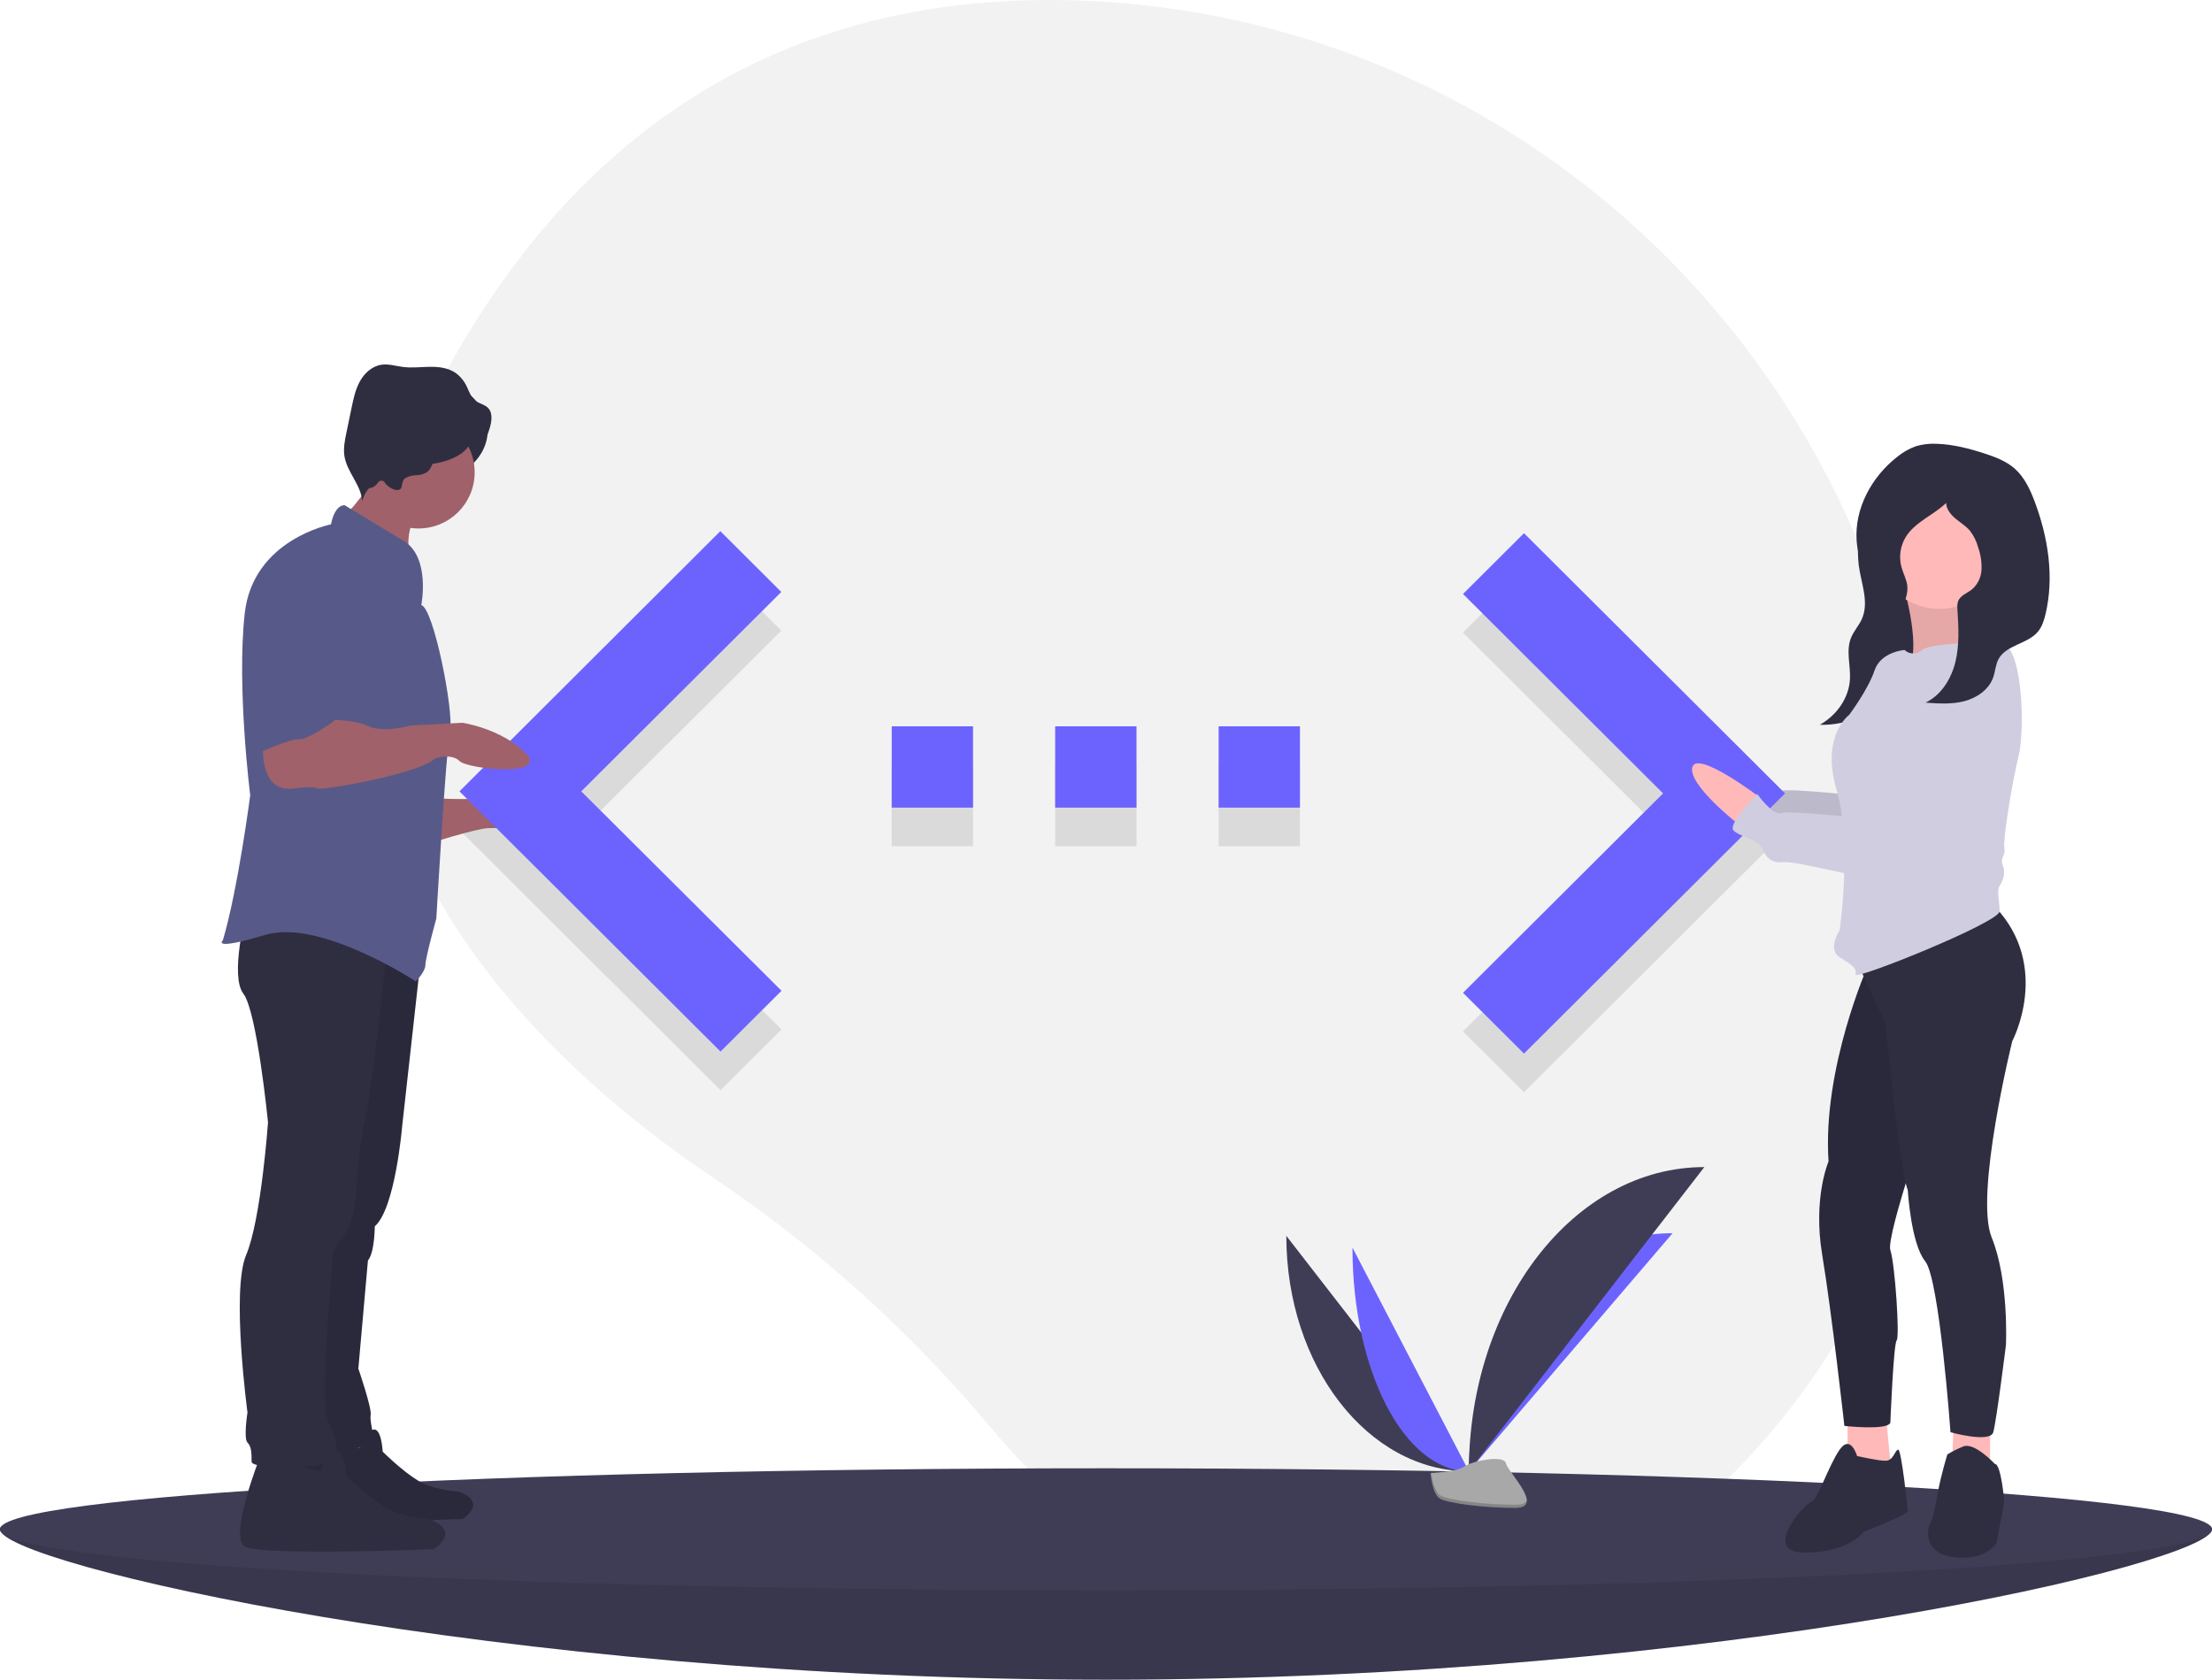
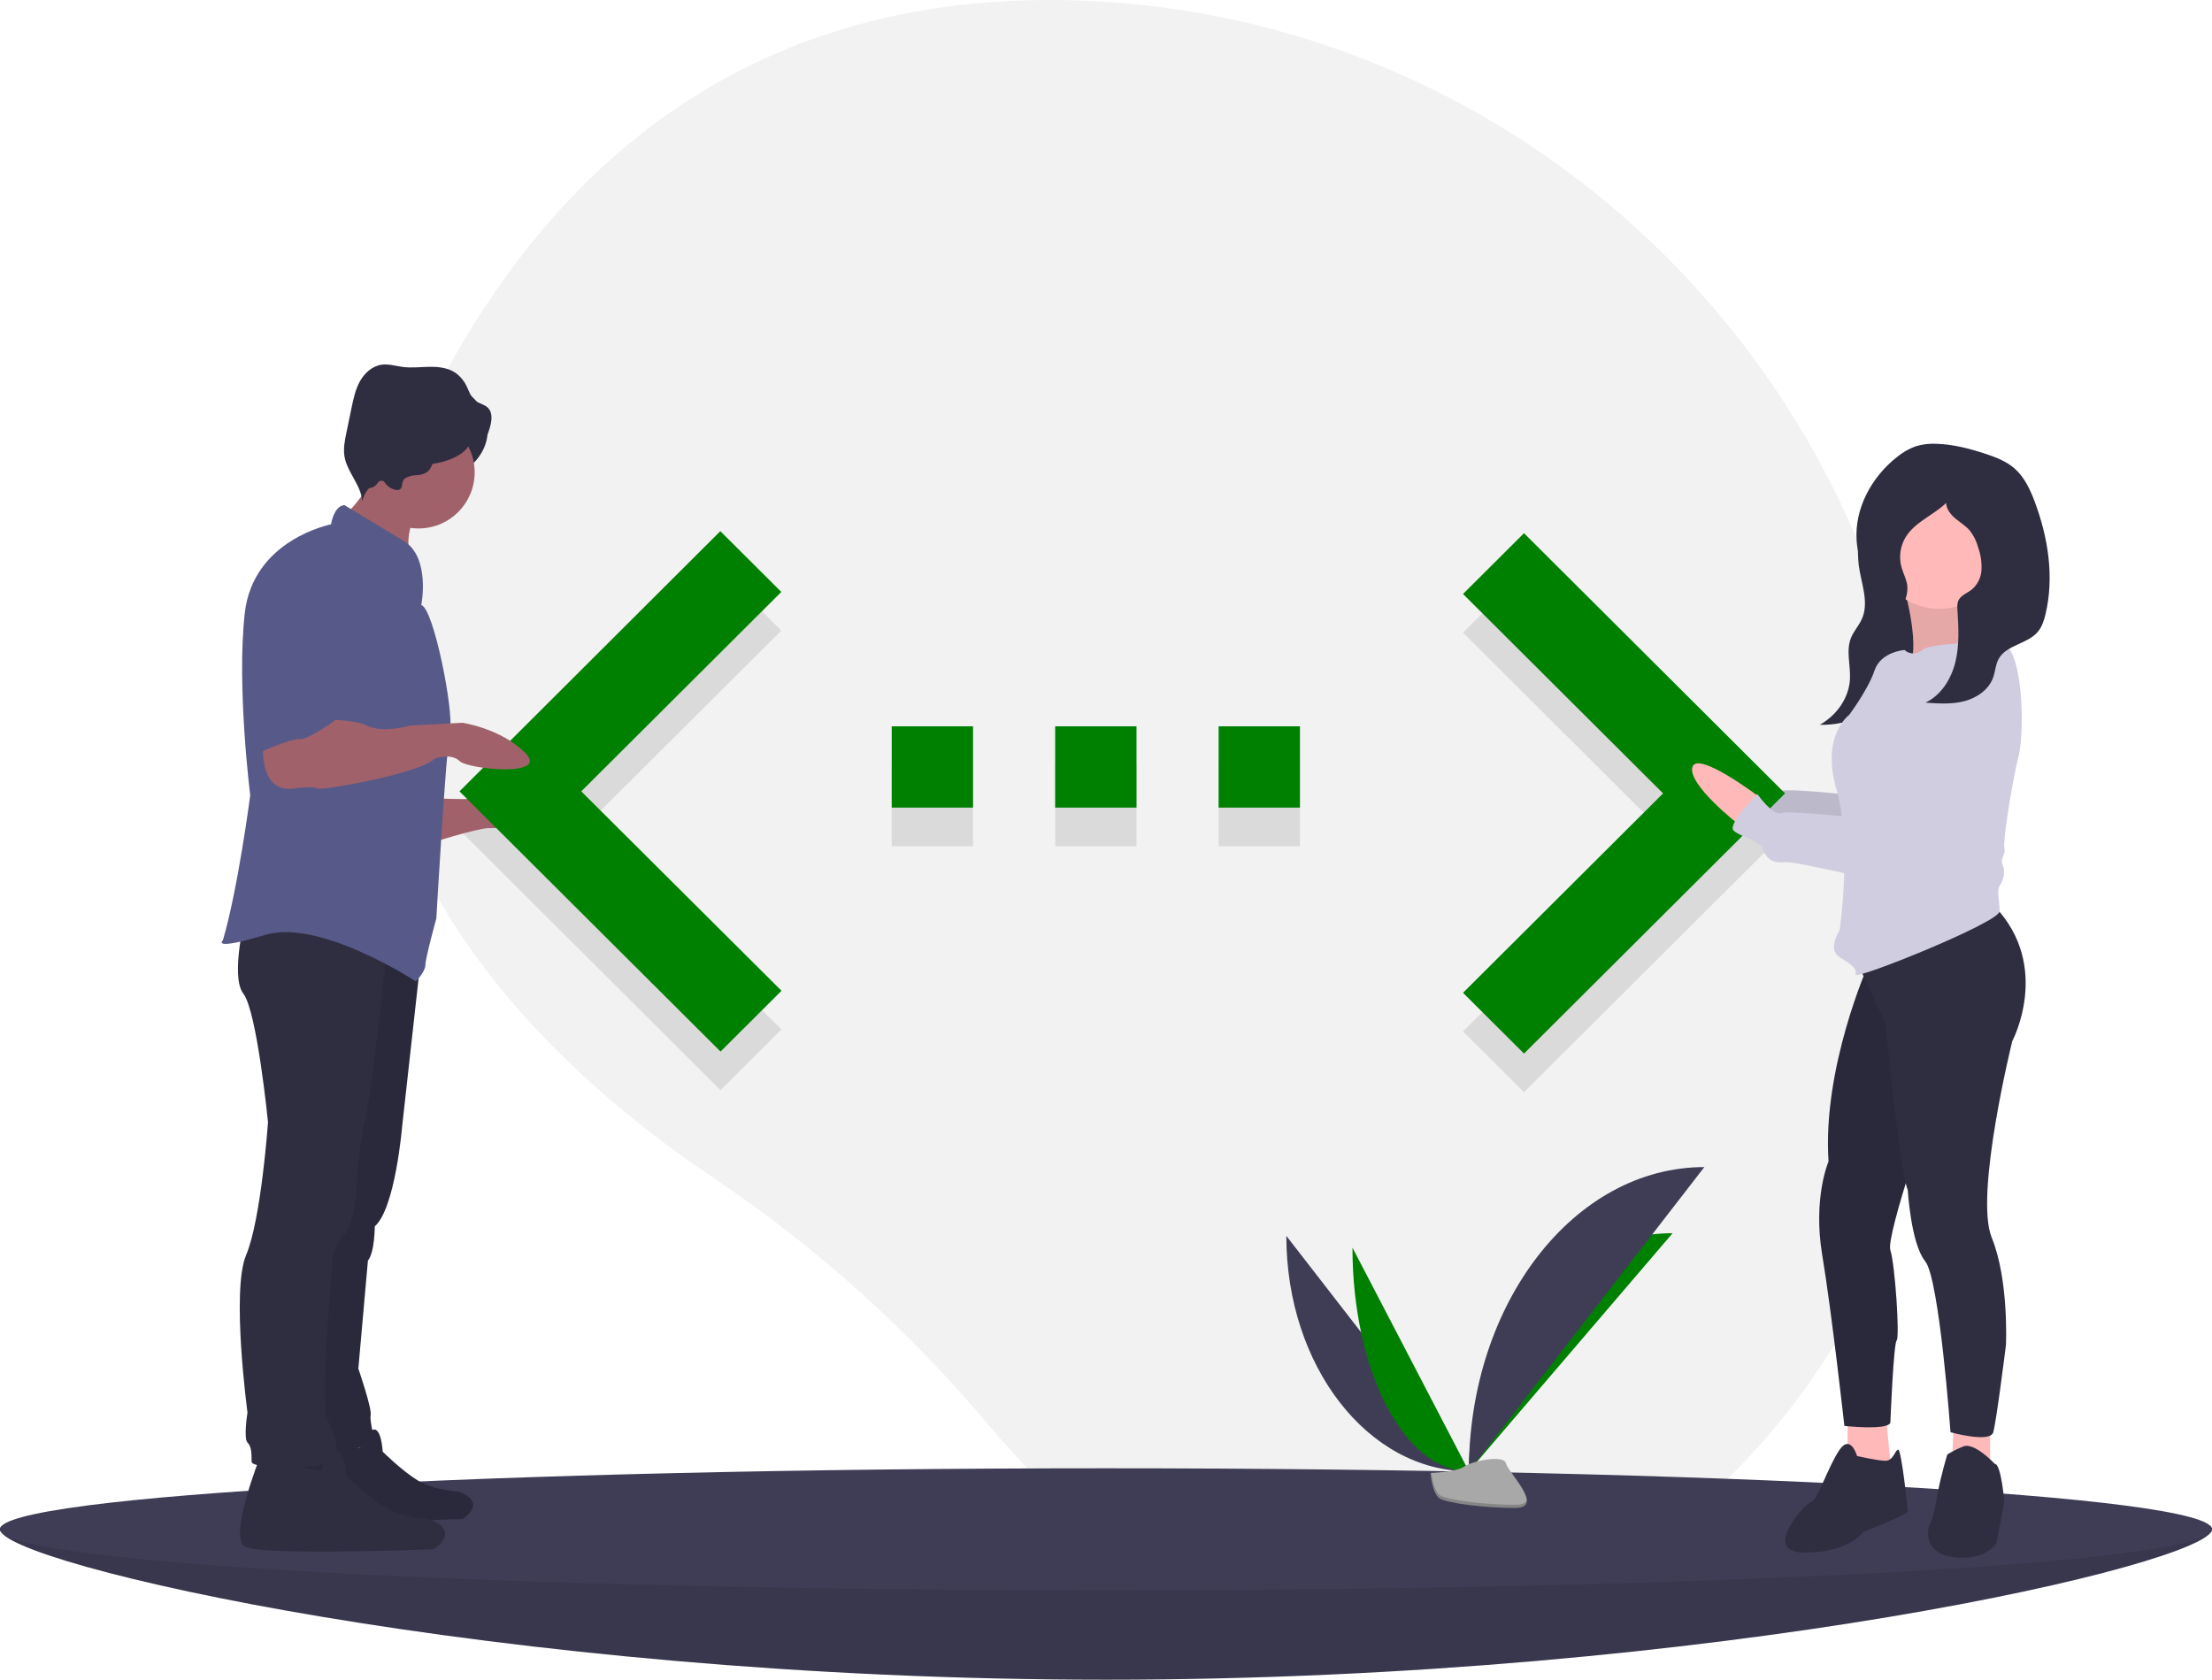
<svg xmlns="http://www.w3.org/2000/svg" id="a6ee8617-cc99-4eb9-a93b-e1a7e83c9724" data-name="Layer 1" viewBox="0 0 1088 826.294">
  <path fill="#f2f2f2" d="M990.987 366.24C943.167 178.202 777.934 42.464 583.985 37.02 481.451 34.14 373.555 68.147 295 187.147c-140.427 212.725 8.63 359.725 112.547 429.576a650.24 650.24 0 01134.403 120.8C612.143 820.82 747.179 924.325 908 762.147c116.564-117.547 114.84-270.653 82.987-395.906z" transform="translate(-56 -36.853)" />
  <path d="M719.6 507.394l98.4-98.1-98.4-98.1 30-29.9 128.4 128-128.4 128-30-29.9z" opacity=".1" />
  <path d="M494.6 453.147h40v-40h-40zm200.8-40h-40v40h40zm-120.4 40h40v-40h-40z" opacity=".1" transform="translate(-56 -36.853)" />
  <path d="M384.4 506.394l-98.5-98.1 98.4-98.1-30-29.9-128.3 128 128.4 128 30-29.9z" opacity=".1" />
  <path fill="#3f3d56" d="M1144 789.147c0 16.568-243.557 74-544 74s-544-57.432-544-74 243.557 14 544 14 544-30.569 544-14z" transform="translate(-56 -36.853)" />
  <path d="M1144 789.147c0 16.568-243.557 74-544 74s-544-57.432-544-74 243.557 14 544 14 544-30.569 544-14z" opacity=".1" transform="translate(-56 -36.853)" />
  <ellipse cx="544" cy="752.294" fill="#3f3d56" rx="544" ry="30" />
  <path fill="#3f3d56" d="M688.696 644.806c0 64.016 40.16 115.817 89.79 115.817" transform="translate(-56 -36.853)" />
-   <path fill="#6c63ff" d="M778.487 760.623c0-64.735 44.816-117.118 100.201-117.118" transform="translate(-56 -36.853)" />
-   <path fill="#6c63ff" d="M721.229 650.61c0 60.808 25.61 110.013 57.258 110.013" transform="translate(-56 -36.853)" />
+   <path fill="green" d="M778.487 760.623c0-64.735 44.816-117.118 100.201-117.118" transform="translate(-56 -36.853)" />
+   <path fill="green" d="M721.229 650.61c0 60.808 25.61 110.013 57.258 110.013" transform="translate(-56 -36.853)" />
  <path fill="#3f3d56" d="M778.487 760.623c0-82.717 51.8-149.65 115.817-149.65" transform="translate(-56 -36.853)" />
  <path fill="#a8a8a8" d="M759.597 761.44s12.734-.392 16.572-3.125 19.587-5.996 20.54-1.613 19.136 21.798 4.76 21.914-33.405-2.24-37.235-4.573-4.637-12.603-4.637-12.603z" transform="translate(-56 -36.853)" />
  <path d="M801.725 777.09c-14.376.116-33.404-2.24-37.234-4.573-2.917-1.776-4.08-8.152-4.469-11.094-.27.012-.425.017-.425.017s.807 10.27 4.637 12.603 22.858 4.689 37.235 4.573c4.15-.034 5.583-1.51 5.504-3.697-.576 1.321-2.159 2.146-5.248 2.171z" opacity=".2" transform="translate(-56 -36.853)" />
  <path fill="#ffb9b9" d="M921.533 419.706s-30.789-23.376-33.126-14.807 22.591 28.043 22.591 28.043z" transform="translate(-56 -36.853)" />
  <path d="M921.533 419.706s-30.789-23.376-33.126-14.807 22.591 28.043 22.591 28.043z" opacity=".1" transform="translate(-56 -36.853)" />
  <path fill="#d0cde1" d="M1023.173 345.695s-36.613 65.435-37.392 74.783-.779 10.127-3.895 9.348-45.96-5.453-49.855-3.895-11.685-9.348-11.685-9.348-14.8 14.801-11.685 17.917 12.464 4.674 14.022 8.569 3.895 7.79 10.906 7.01 54.53 12.465 60.761 10.128 7.79-6.232 10.906-6.232 9.348-3.116 9.348-3.895 21.811-42.066 21.811-42.066 25.707-56.087-13.242-62.319z" transform="translate(-56 -36.853)" />
  <path d="M1023.173 345.695s-36.613 65.435-37.392 74.783-.779 10.127-3.895 9.348-45.96-5.453-49.855-3.895-11.685-9.348-11.685-9.348-14.8 14.801-11.685 17.917 12.464 4.674 14.022 8.569 3.895 7.79 10.906 7.01 54.53 12.465 60.761 10.128 7.79-6.232 10.906-6.232 9.348-3.116 9.348-3.895 21.811-42.066 21.811-42.066 25.707-56.087-13.242-62.319z" opacity=".1" transform="translate(-56 -36.853)" />
  <path fill="#2f2e41" d="M970.054 302.557a64.79 64.79 0 00.2 12.42c1.183 8.95 5.302 18.28 1.41 26.633-1.412 3.033-3.805 5.675-5.109 8.744-2.759 6.496-.257 13.701-.632 20.616-.485 8.931-6.165 17.538-14.807 22.432 14.764.459 28.804-6.84 38.093-16.788s14.463-22.284 18.341-34.628a75.281 75.281 0 003.805-17.922 25.835 25.835 0 00-1.208-10.386 39.575 39.575 0 00-5.342-9.123c-2.326-3.27-4.716-6.605-8.148-9.038-4.227-2.997-12.378-6.007-17.985-5.57-6.879.534-8.329 7.836-8.618 12.61z" transform="translate(-56 -36.853)" />
  <path fill="#ffb9b9" d="M992.792 327s8.569 30.38 1.558 38.949 42.065-3.895 42.065-3.895-24.148-24.149-12.463-39.728z" transform="translate(-56 -36.853)" />
  <path d="M992.792 327s8.569 30.38 1.558 38.949 42.065-3.895 42.065-3.895-24.148-24.149-12.463-39.728z" opacity=".1" transform="translate(-56 -36.853)" />
-   <path fill="#6c63ff" d="M719.6 488.394l98.4-98.1-98.4-98.1 30-29.9 128.4 128-128.4 128-30-29.9z" />
+   <path fill="green" d="M719.6 488.394l98.4-98.1-98.4-98.1 30-29.9 128.4 128-128.4 128-30-29.9z" />
  <path fill="#ffb9b9" d="M908.748 695.221v22.591l11.685 14.021 10.127-4.674-3.116-32.717-18.696.779z" />
  <path fill="#2f2e41" d="M969.422 753.107s-3.116-10.906-8.569-3.116-10.905 24.927-14.021 25.706-24.928 24.928-3.116 24.928 28.822-10.127 28.822-10.127 21.812-8.569 21.812-10.127-3.116-30.38-4.674-30.38-2.337 5.453-6.232 5.453-14.022-2.337-14.022-2.337z" transform="translate(-56 -36.853)" />
  <path fill="#ffb9b9" d="M960.941 699.116l-.779 21.033 18.695 7.789v-30.38l-17.916 1.558z" />
  <path fill="#2f2e41" d="M1037.194 757.002s-10.126-10.906-15.58-8.57a53.812 53.812 0 00-7.79 3.896s-3.115 10.127-4.673 18.696-2.337 12.463-3.895 15.58-3.116 14.8 12.464 16.358 20.253-7.01 20.253-7.01l3.895-20.255s-1.558-18.695-4.674-18.695z" transform="translate(-56 -36.853)" />
  <path fill="#2f2e41" d="M974.875 511.62s-22.59 50.634-19.474 96.595c0 0-7.79 17.916-3.116 45.96s10.905 84.131 10.905 84.131 21.033 2.337 22.591-1.558c0 0 1.558-38.95 3.116-40.507s-.779-37.392-3.116-44.403 21.812-76.34 21.812-76.34l-6.232-86.469z" transform="translate(-56 -36.853)" />
  <path d="M974.875 511.62s-22.59 50.634-19.474 96.595c0 0-7.79 17.916-3.116 45.96s10.905 84.131 10.905 84.131 21.033 2.337 22.591-1.558c0 0 1.558-38.95 3.116-40.507s-.779-37.392-3.116-44.403 21.812-76.34 21.812-76.34l-6.232-86.469z" opacity=".1" transform="translate(-56 -36.853)" />
  <path fill="#2f2e41" d="M968.643 508.504l14.801 31.939s7.011 72.446 10.906 81.794c0 0 1.558 26.485 8.569 35.054s12.464 84.13 12.464 84.13 19.474 5.454 21.032 0 6.232-42.844 6.232-42.844 1.558-31.938-7.01-52.97 10.126-96.595 10.126-96.595 19.475-36.613-8.569-66.215z" transform="translate(-56 -36.853)" />
  <circle cx="953.93" cy="267.556" r="31.939" fill="#ffb9b9" />
  <path fill="#d0cde1" d="M1039.531 352.706s-33.496 0-38.17 3.895a6.215 6.215 0 01-8.569 0s-11.685.78-14.8 10.127-12.465 21.812-12.465 21.812-14.021 10.127-6.232 36.612 1.558 69.33 1.558 69.33-6.231 9.348 0 13.243 8.57 5.453 7.79 8.569 70.888-25.707 70.888-31.16-1.558-10.126 0-12.463 3.116-6.232 1.558-10.127 1.558-4.674.78-8.57 3.894-32.717 7.01-45.18 2.337-55.309-9.348-56.088z" transform="translate(-56 -36.853)" />
  <path fill="#ffb9b9" d="M921.533 429.054s-30.789-23.376-33.126-14.808 22.591 28.044 22.591 28.044z" transform="translate(-56 -36.853)" />
  <path fill="#d0cde1" d="M1023.173 356.601s-36.613 65.435-37.392 74.783-.779 10.127-3.895 9.348-45.96-5.453-49.855-3.895-11.685-9.348-11.685-9.348-14.8 14.801-11.685 17.917 12.464 4.674 14.022 8.569 3.895 7.79 10.906 7.01 54.53 12.465 60.761 10.128 7.79-6.232 10.906-6.232 9.348-3.116 9.348-3.895 21.811-42.066 21.811-42.066 25.707-56.087-13.242-62.319z" transform="translate(-56 -36.853)" />
  <path fill="#2f2e41" d="M994.114 324.814c-.442-3.163-2.062-6.033-2.893-9.117a18.925 18.925 0 012.154-14.695c4.581-7.4 13.576-10.677 19.848-16.709.13 3.073 2.262 5.699 4.619 7.675s5.06 3.579 7.055 5.92a23.184 23.184 0 014.109 8.323 29.246 29.246 0 011.623 10.917 13.69 13.69 0 01-4.73 9.702c-2.337 1.846-5.602 2.9-6.73 5.656a9.644 9.644 0 00-.376 4.27c.535 8.57 1.035 17.294-.983 25.64s-6.963 16.41-14.712 20.11c6.368.453 12.87.893 19.049-.714s12.087-5.656 14.217-11.674c1.051-2.969 1.15-6.27 2.643-9.044 3.78-7.018 14.214-7.338 19.34-13.442 2.052-2.443 3.044-5.591 3.78-8.695 4.328-18.265 1.287-37.659-5.302-55.235-2.271-6.058-5.099-12.157-9.97-16.415-4.145-3.623-9.438-5.62-14.673-7.325-7.64-2.488-15.51-4.526-23.54-4.789a29.897 29.897 0 00-10.333 1.207 30.722 30.722 0 00-9.092 5.179c-12.58 9.788-21.144 25.431-20.008 41.33.688 9.62 4.764 18.723 10 26.822 1.831 2.833 6.158 8.873 10.18 7.092 3.648-1.616 5.204-8.573 4.725-11.989z" transform="translate(-56 -36.853)" />
-   <path fill="#6c63ff" d="M494.6 434.147h40v-40h-40zm200.8-40h-40v40h40zm-120.4 40h40v-40h-40z" transform="translate(-56 -36.853)" />
+   <path fill="green" d="M494.6 434.147h40v-40h-40zm200.8-40h-40v40h40zm-120.4 40h40v-40h-40z" transform="translate(-56 -36.853)" />
  <ellipse cx="206.206" cy="211.839" fill="#2f2e41" rx="33.657" ry="26.252" />
  <path fill="#a0616a" d="M267.928 429.43s30.29 2.019 35.676-2.02 28.272 5.385 30.291 10.77-32.31 6.058-37.696 6.058-30.964 8.078-30.964 8.078z" transform="translate(-56 -36.853)" />
  <path fill="#2f2e41" d="M205.552 742.992s-14.117 35.599-6.751 39.895 84.701 1.228 84.701 1.228 12.89-7.98-1.841-13.503c0 0-12.276-.614-20.255-5.524S244.22 750.97 244.22 750.97s-.613-13.504-5.524-10.435a12.614 12.614 0 00-5.524 8.593z" transform="translate(-56 -36.853)" />
  <path d="M205.552 742.992s-14.117 35.599-6.751 39.895 84.701 1.228 84.701 1.228 12.89-7.98-1.841-13.503c0 0-12.276-.614-20.255-5.524S244.22 750.97 244.22 750.97s-.613-13.504-5.524-10.435a12.614 12.614 0 00-5.524 8.593z" opacity=".1" transform="translate(-56 -36.853)" />
-   <path fill="#6c63ff" d="M384.4 487.394l-98.5-98.1 98.4-98.1-30-29.9-128.3 128 128.4 128 30-29.9z" />
+   <path fill="green" d="M384.4 487.394l-98.5-98.1 98.4-98.1-30-29.9-128.3 128 128.4 128 30-29.9z" />
  <path fill="#2f2e41" d="M183.785 753.882s-15.482 39.042-7.404 43.754 92.893 1.346 92.893 1.346 14.136-8.75-2.02-14.809c0 0-13.462-.673-22.213-6.058s-18.848-15.482-18.848-15.482-.673-14.81-6.058-11.444a13.834 13.834 0 00-6.058 9.424z" transform="translate(-56 -36.853)" />
  <path fill="#2f2e41" d="M263.216 506.167l-9.424 84.816s-3.366 40.388-13.463 49.139c0 0 0 12.79-3.366 16.828l-4.712 53.178s6.732 19.521 6.058 22.887 2.693 14.136 2.02 15.482-32.31 0-32.31 0l6.73-108.375 20.868-150.783z" transform="translate(-56 -36.853)" />
  <path d="M263.216 506.167l-9.424 84.816s-3.366 40.388-13.463 49.139c0 0 0 12.79-3.366 16.828l-4.712 53.178s6.732 19.521 6.058 22.887 2.693 14.136 2.02 15.482-32.31 0-32.31 0l6.73-108.375 20.868-150.783z" opacity=".1" transform="translate(-56 -36.853)" />
  <path fill="#2f2e41" d="M246.387 503.475s-7.404 69.333-10.77 84.142a191.451 191.451 0 00-4.039 29.618s-.673 21.54-6.731 27.599a18.194 18.194 0 00-5.385 13.462s-6.059 67.987-2.693 76.065 6.731 14.809 3.366 20.194-40.389 5.385-40.389 1.346 0-7.404-2.019-9.424 0-14.809 0-14.809-8.078-59.909-.673-77.41 10.77-65.295 10.77-65.295-5.385-54.524-12.116-63.275 1.346-39.715 1.346-39.715z" transform="translate(-56 -36.853)" />
  <path fill="#a0616a" d="M227.436 288.165c.782 1.783 2.655 2.775 4.36 3.715 9.883 5.445 18.156 13.339 26.307 21.142a30.882 30.882 0 011.225-20.885c.973-2.253 2.248-4.676 1.553-7.03-.512-1.73-1.986-2.98-3.414-4.084a105.835 105.835 0 00-10.41-7.102c-2.52-1.508-7.702-5.522-10.594-5.085-.152 3.908-.23 7.402-1.942 11.054-.406.867-6.786 8.957-7.085 8.275z" transform="translate(-56 -36.853)" />
  <circle cx="205.869" cy="232.369" r="27.599" fill="#a0616a" />
  <path fill="#575a89" d="M263.216 334.517s4.712-23.56-8.751-31.637-28.945-17.502-28.945-17.502-4.712-.673-6.732 9.424c0 0-38.368 7.404-42.407 43.754s2.692 89.527 2.692 89.527-6.058 46.447-13.462 71.353c0 0-6.059 5.385 20.867-2.693s74.045 22.887 74.045 22.887 4.712-4.712 4.712-8.078 5.385-22.886 5.385-22.886 4.712-82.796 6.731-92.22-8.077-60.583-14.135-61.929z" transform="translate(-56 -36.853)" />
  <path fill="#2f2e41" d="M255.365 272.066a11.51 11.51 0 015.413-1.442 10.3 10.3 0 005.354-1.595c2.607-2.002 2.798-5.87 4.705-8.546 2.762-3.876 8.27-4.342 13.024-4.148 2.908.118 6.04.292 8.489-1.28 2.514-1.615 3.653-4.658 4.5-7.523 1.003-3.388 1.652-7.531-.832-10.044-1.725-1.745-4.448-2.09-6.364-3.622-1.987-1.59-2.804-4.175-3.884-6.478a17.507 17.507 0 00-5.638-7.062c-3.614-2.511-8.231-3.074-12.632-3.027s-8.821.626-13.19.086c-3.579-.443-7.147-1.633-10.715-1.106-4.545.673-8.306 4.102-10.546 8.114s-3.201 8.593-4.133 13.092l-2.535 12.239c-.786 3.795-1.575 7.692-.968 11.52 1.258 7.937 8.277 14.246 8.76 22.267a13.669 13.669 0 018.343-9.921 2.61 2.61 0 011.7-.206c.697.223 1.105.92 1.545 1.504 1.153 1.533 4.775 3.86 6.829 2.772 1.837-.973.465-4.028 2.775-5.594z" transform="translate(-56 -36.853)" />
  <path fill="#a0616a" d="M185.805 397.792s-4.712 29.618 14.809 26.926c0 0 10.097-1.347 11.443 0s51.159-7.405 57.89-14.81c0 0 8.078-2.692 12.116 1.347s44.428 8.077 32.311-4.039-30.964-14.809-30.964-14.809l-25.58 1.346s-13.462 4.04-21.54 0-30.964-2.692-30.964-2.692z" transform="translate(-56 -36.853)" />
  <path fill="#575a89" d="M213.403 304.226s-30.29 3.365-30.29 47.12v55.87s16.828-7.405 20.193-6.731 16.829-8.751 16.829-8.751 15.482-36.35 14.136-46.447-.673-39.715-20.868-41.061z" transform="translate(-56 -36.853)" />
  <ellipse cx="205.869" cy="215.204" fill="#2f2e41" rx="25.916" ry="13.463" />
  <ellipse cx="181.636" cy="217.56" fill="#2f2e41" rx="9.087" ry="22.55" />
</svg>
